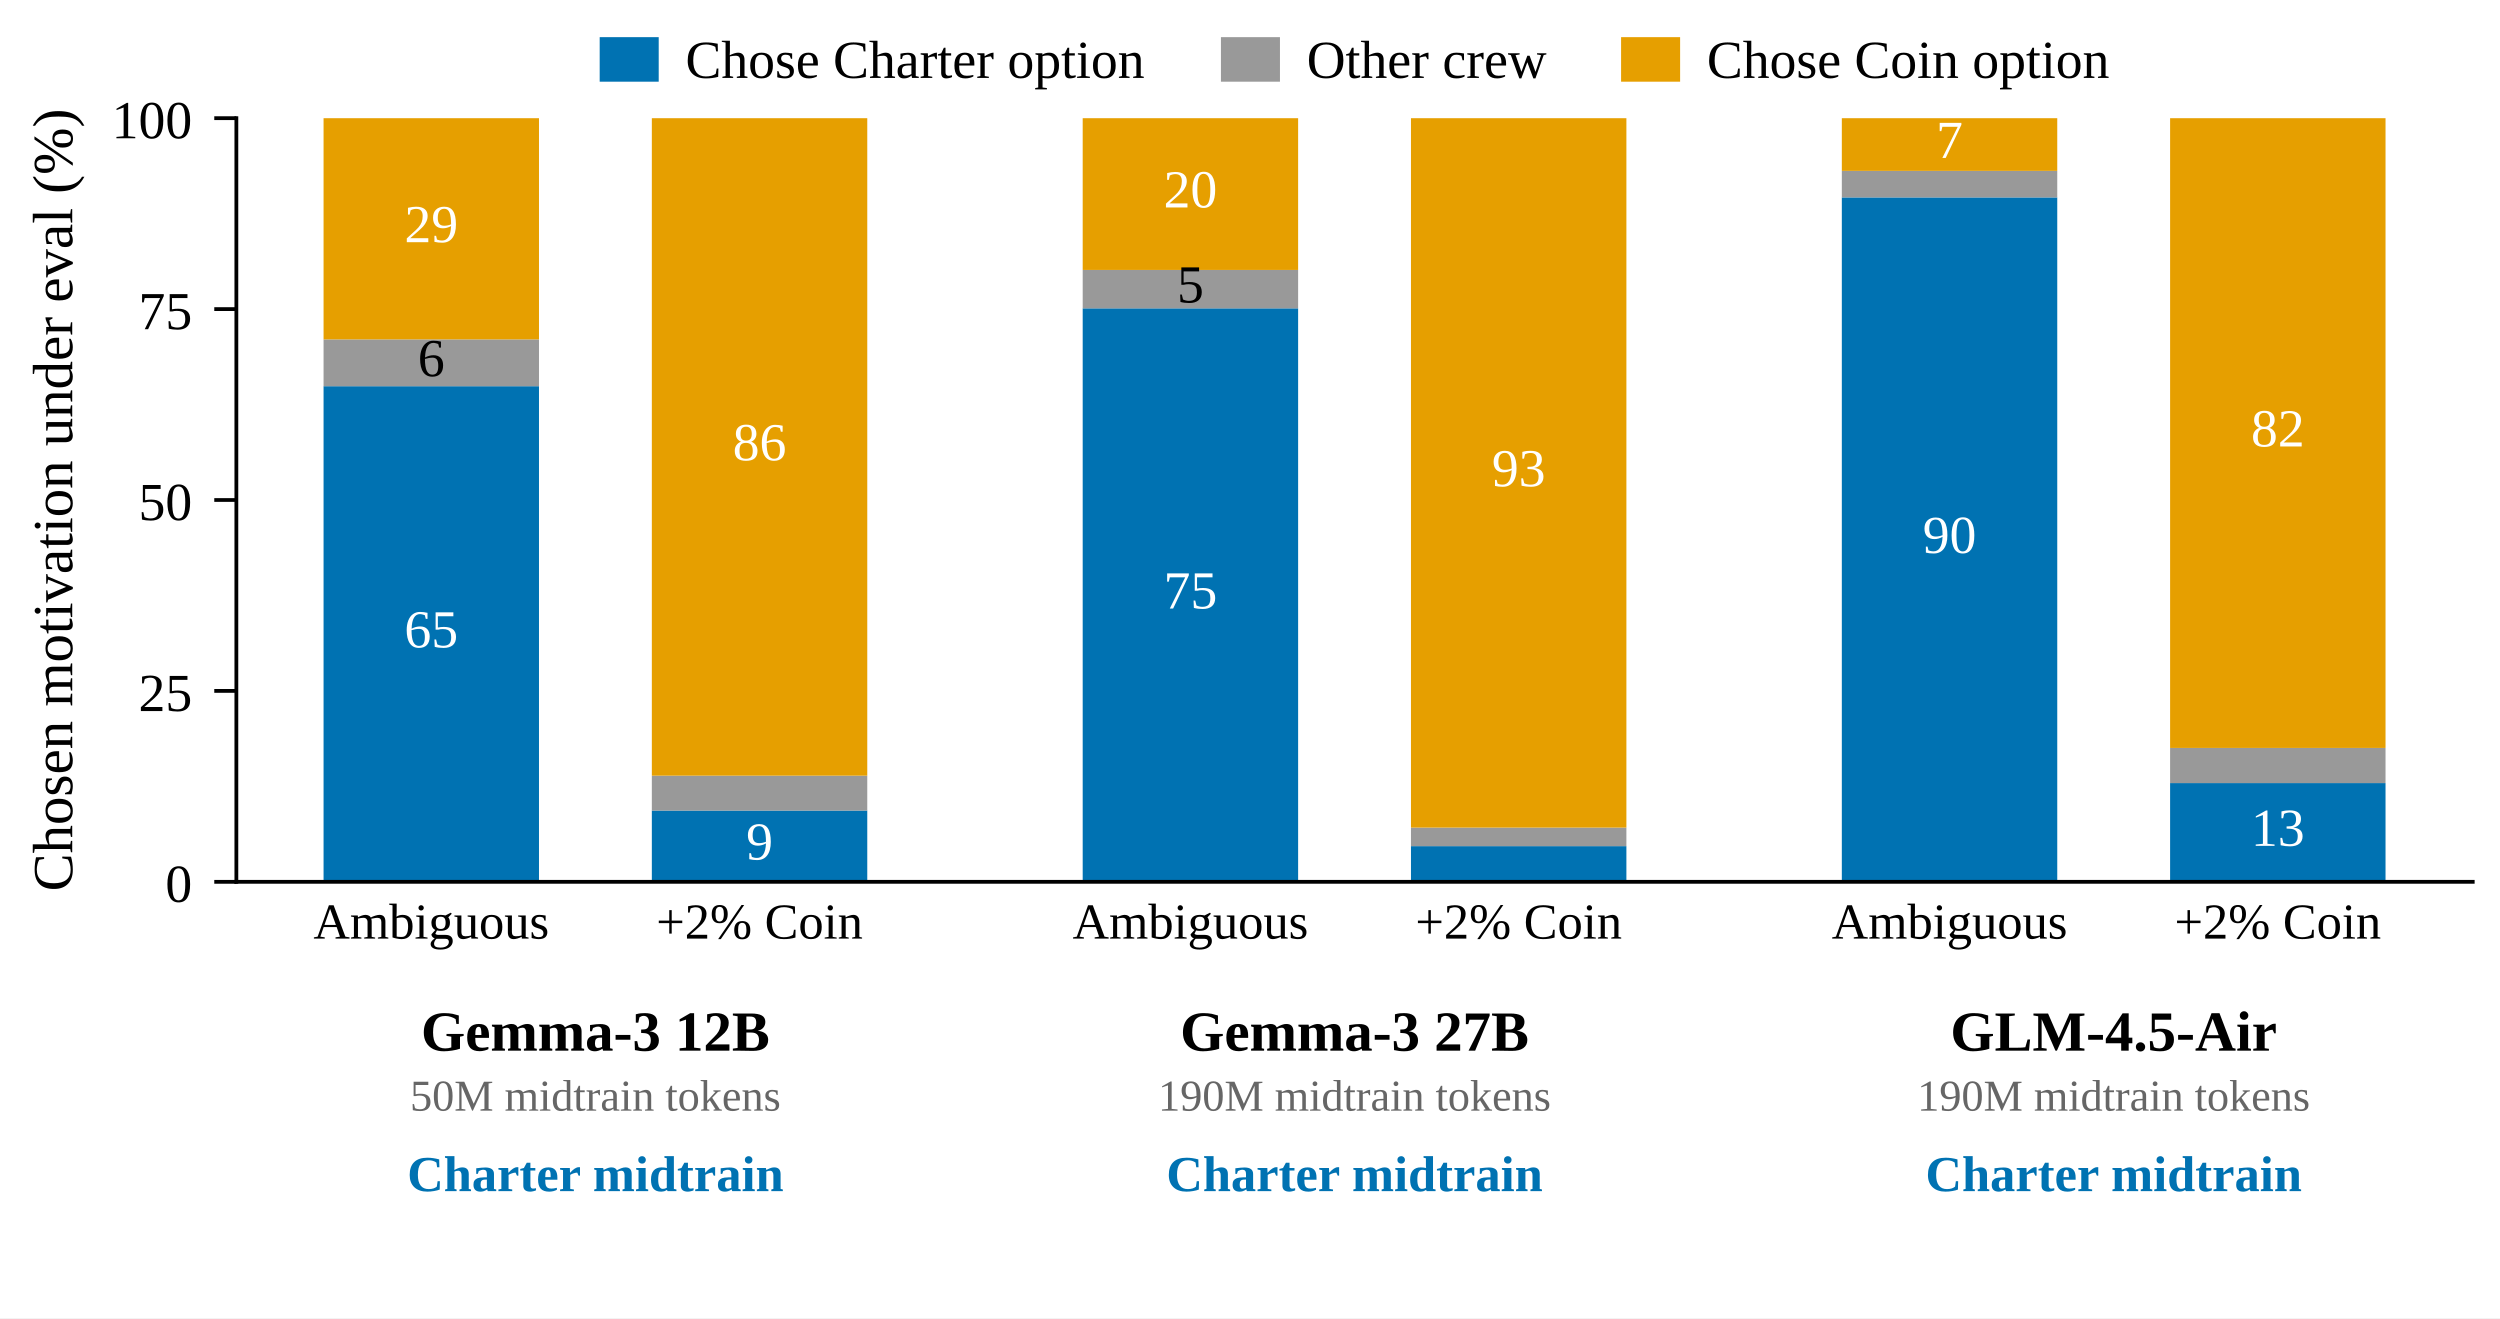
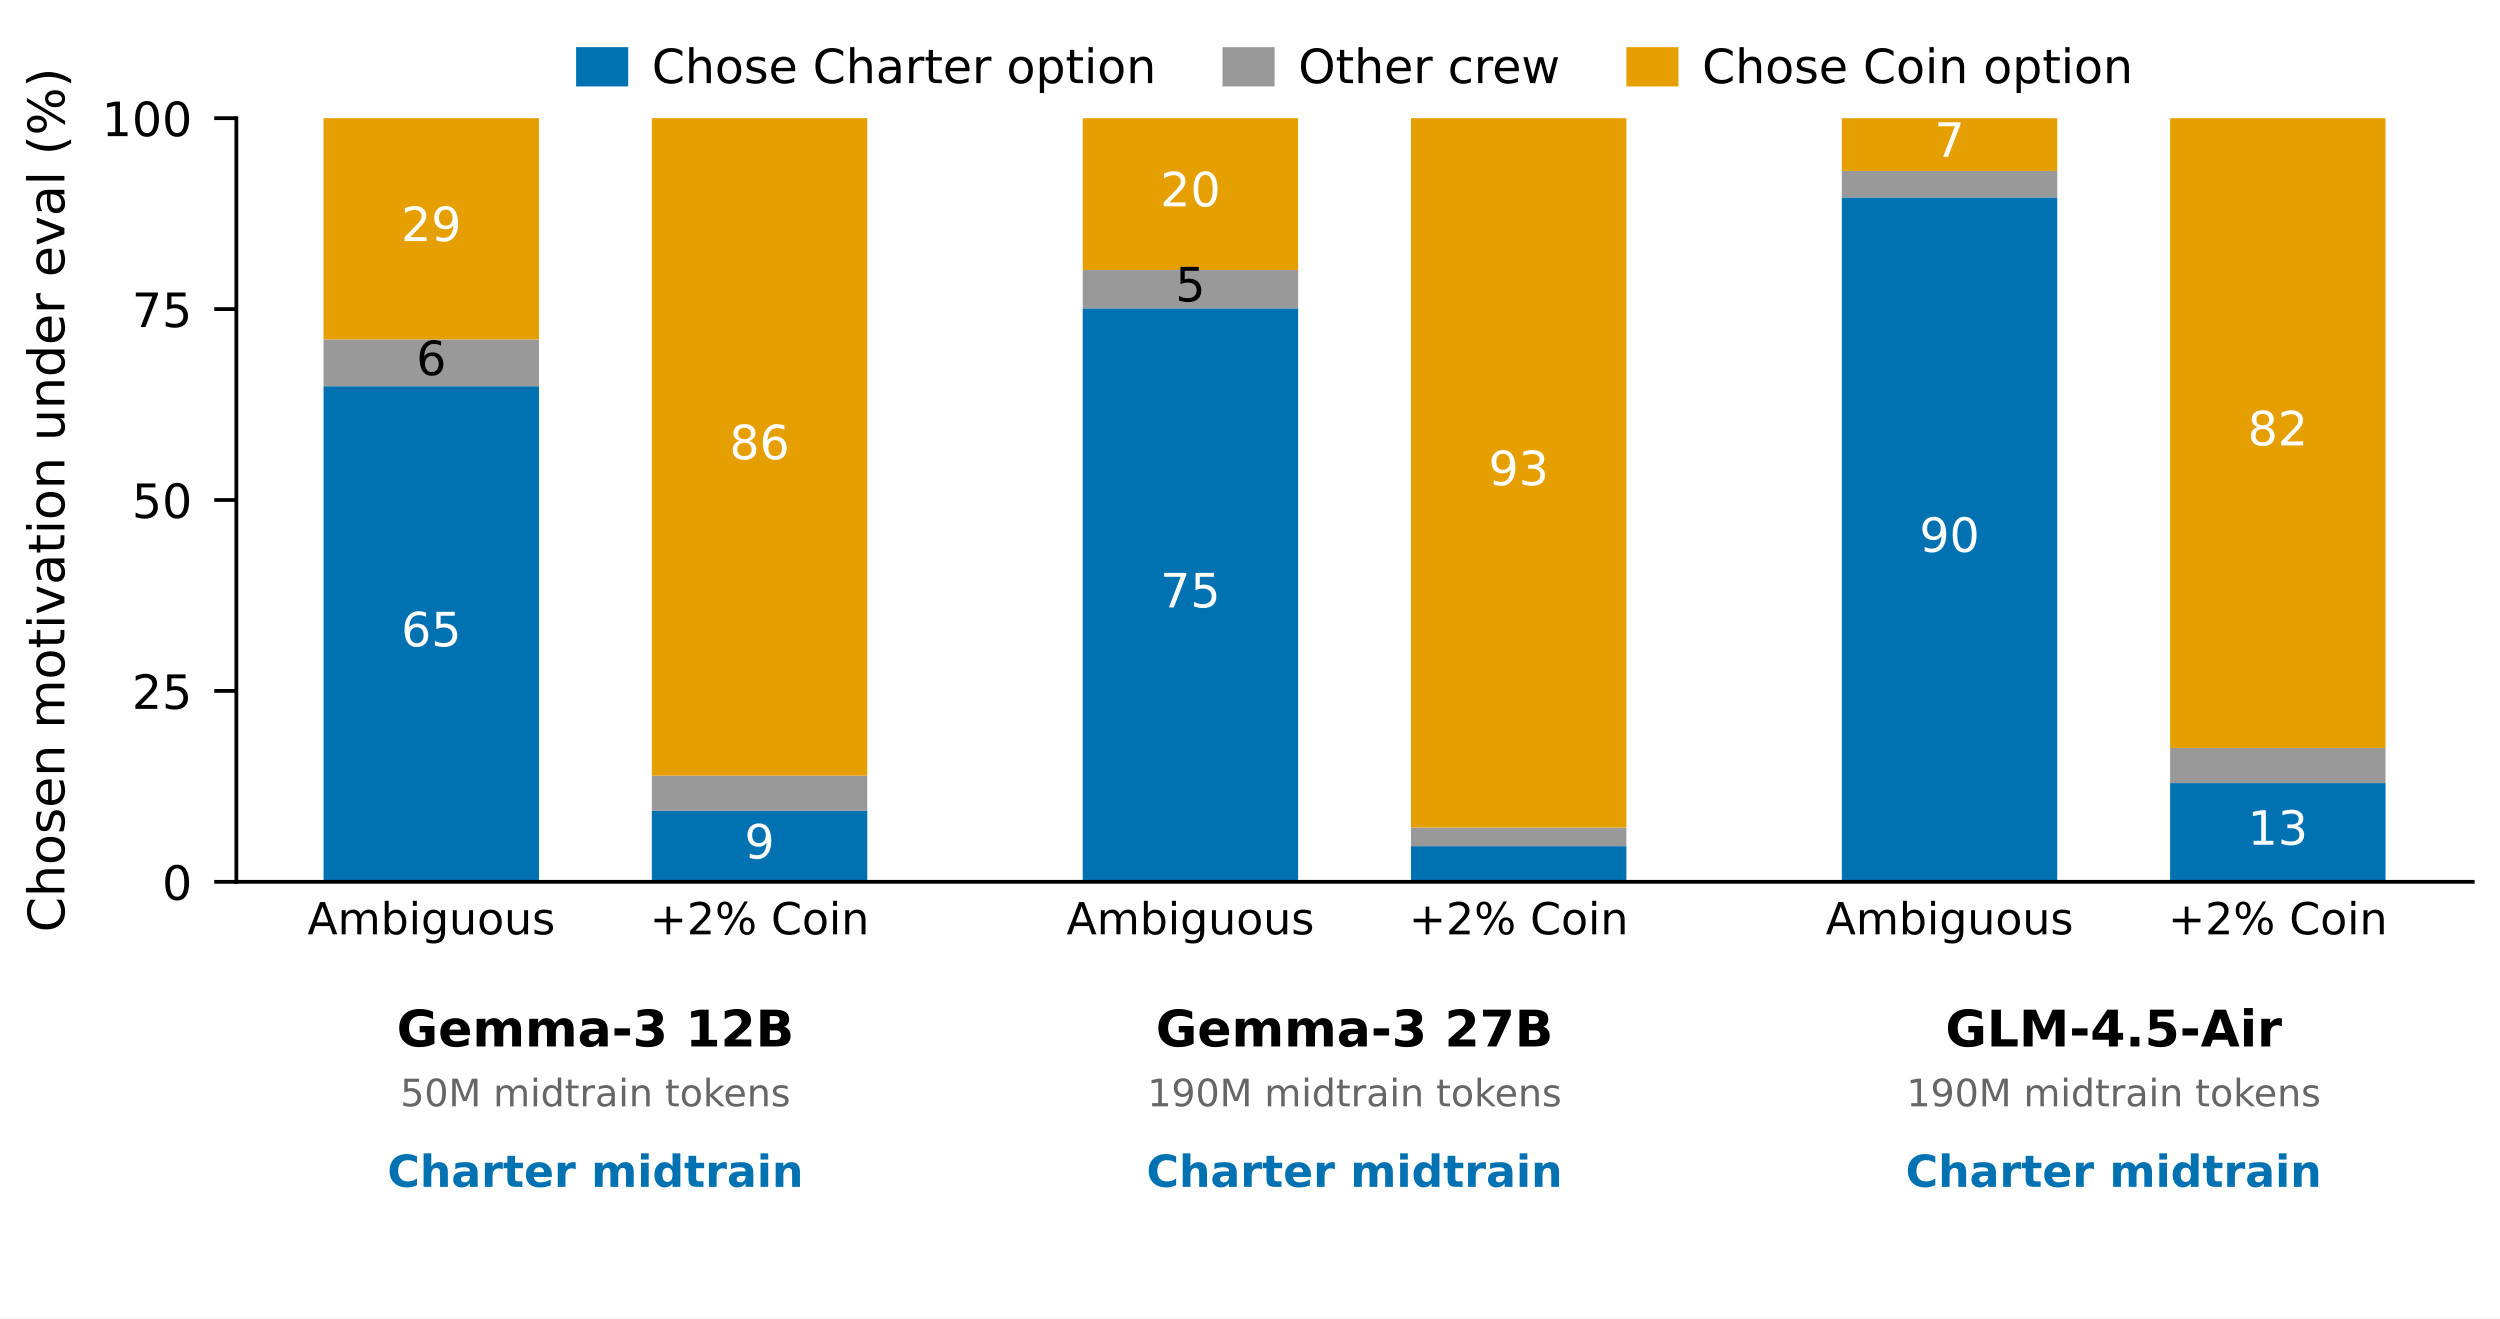
<svg xmlns="http://www.w3.org/2000/svg" xmlns:xlink="http://www.w3.org/1999/xlink" width="396pt" height="208.8pt" viewBox="0 0 396 208.8" version="1.1">
  <defs>
    <style type="text/css">*{stroke-linejoin: round; stroke-linecap: butt}</style>
  </defs>
  <g id="figure_1">
    <g id="patch_1">
      <path d="M 0 208.8  L 396 208.8  L 396 0  L 0 0  z " style="fill: #ffffff" />
    </g>
    <g id="axes_1">
      <g id="patch_2">
        <path d="M 37.44 139.68  L 391.68 139.68  L 391.68 18.72  L 37.44 18.72  z " style="fill: #ffffff" />
      </g>
      <g id="matplotlib.axis_1">
        <g id="xtick_1">
          <g id="line2d_1" />
          <g id="text_1">
-             <text style="font-size: 8px; font-family: 'Times New Roman', 'Nimbus Roman', 'Liberation Serif', 'STIXGeneral', 'DejaVu Serif', serif; text-anchor: middle" x="68.314" y="148.68" transform="rotate(-0 68.31413 148.68)">Ambiguous</text>
+             <text style="font-size: 7px; font-family: 'DejaVu Sans', sans-serif; text-anchor: middle" x="68.314" y="147.999" transform="rotate(-0 68.31413 147.9989)">Ambiguous</text>
          </g>
        </g>
        <g id="xtick_2">
          <g id="line2d_2" />
          <g id="text_2">
-             <text style="font-size: 8px; font-family: 'Times New Roman', 'Nimbus Roman', 'Liberation Serif', 'STIXGeneral', 'DejaVu Serif', serif; text-anchor: middle" x="120.313" y="148.68" transform="rotate(-0 120.3127 148.68)">+2% Coin</text>
+             <text style="font-size: 7px; font-family: 'DejaVu Sans', sans-serif; text-anchor: middle" x="120.313" y="147.999" transform="rotate(-0 120.3127 147.9989)">+2% Coin</text>
          </g>
        </g>
        <g id="xtick_3">
          <g id="line2d_3" />
          <g id="text_3">
-             <text style="font-size: 8px; font-family: 'Times New Roman', 'Nimbus Roman', 'Liberation Serif', 'STIXGeneral', 'DejaVu Serif', serif; text-anchor: middle" x="188.561" y="148.68" transform="rotate(-0 188.5607 148.68)">Ambiguous</text>
+             <text style="font-size: 7px; font-family: 'DejaVu Sans', sans-serif; text-anchor: middle" x="188.561" y="147.999" transform="rotate(-0 188.5607 147.9989)">Ambiguous</text>
          </g>
        </g>
        <g id="xtick_4">
          <g id="line2d_4" />
          <g id="text_4">
-             <text style="font-size: 8px; font-family: 'Times New Roman', 'Nimbus Roman', 'Liberation Serif', 'STIXGeneral', 'DejaVu Serif', serif; text-anchor: middle" x="240.559" y="148.68" transform="rotate(-0 240.5593 148.68)">+2% Coin</text>
+             <text style="font-size: 7px; font-family: 'DejaVu Sans', sans-serif; text-anchor: middle" x="240.559" y="147.999" transform="rotate(-0 240.5593 147.9989)">+2% Coin</text>
          </g>
        </g>
        <g id="xtick_5">
          <g id="line2d_5" />
          <g id="text_5">
-             <text style="font-size: 8px; font-family: 'Times New Roman', 'Nimbus Roman', 'Liberation Serif', 'STIXGeneral', 'DejaVu Serif', serif; text-anchor: middle" x="308.807" y="148.68" transform="rotate(-0 308.8073 148.68)">Ambiguous</text>
+             <text style="font-size: 7px; font-family: 'DejaVu Sans', sans-serif; text-anchor: middle" x="308.807" y="147.999" transform="rotate(-0 308.8073 147.9989)">Ambiguous</text>
          </g>
        </g>
        <g id="xtick_6">
          <g id="line2d_6" />
          <g id="text_6">
-             <text style="font-size: 8px; font-family: 'Times New Roman', 'Nimbus Roman', 'Liberation Serif', 'STIXGeneral', 'DejaVu Serif', serif; text-anchor: middle" x="360.806" y="148.68" transform="rotate(-0 360.8059 148.68)">+2% Coin</text>
+             <text style="font-size: 7px; font-family: 'DejaVu Sans', sans-serif; text-anchor: middle" x="360.806" y="147.999" transform="rotate(-0 360.8059 147.9989)">+2% Coin</text>
          </g>
        </g>
      </g>
      <g id="matplotlib.axis_2">
        <g id="ytick_1">
          <g id="line2d_7">
            <defs>
-               <path id="mba75a768a8" d="M 0 0  L -3.5 0  " style="stroke: #000000; stroke-width: 0.6" />
+               <path id="mf97cad6cc2" d="M 0 0  L -3.5 0  " style="stroke: #000000; stroke-width: 0.6" />
            </defs>
            <g>
-               <use xlink:href="#mba75a768a8" x="37.44" y="139.68" style="stroke: #000000; stroke-width: 0.6" />
+               <use xlink:href="#mf97cad6cc2" x="37.44" y="139.68" style="stroke: #000000; stroke-width: 0.6" />
            </g>
          </g>
          <g id="text_7">
-             <text style="font-size: 8.5px; font-family: 'Times New Roman', 'Nimbus Roman', 'Liberation Serif', 'STIXGeneral', 'DejaVu Serif', serif; text-anchor: end" x="30.44" y="142.868" transform="rotate(-0 30.44 142.8675)">0</text>
+             <text style="font-size: 7.5px; font-family: 'DejaVu Sans', sans-serif; text-anchor: end" x="30.44" y="142.529" transform="rotate(-0 30.44 142.5291)">0</text>
          </g>
        </g>
        <g id="ytick_2">
          <g id="line2d_8">
            <g>
-               <use xlink:href="#mba75a768a8" x="37.44" y="109.44" style="stroke: #000000; stroke-width: 0.6" />
+               <use xlink:href="#mf97cad6cc2" x="37.44" y="109.44" style="stroke: #000000; stroke-width: 0.6" />
            </g>
          </g>
          <g id="text_8">
-             <text style="font-size: 8.5px; font-family: 'Times New Roman', 'Nimbus Roman', 'Liberation Serif', 'STIXGeneral', 'DejaVu Serif', serif; text-anchor: end" x="30.44" y="112.627" transform="rotate(-0 30.44 112.6275)">25</text>
+             <text style="font-size: 7.5px; font-family: 'DejaVu Sans', sans-serif; text-anchor: end" x="30.44" y="112.289" transform="rotate(-0 30.44 112.2891)">25</text>
          </g>
        </g>
        <g id="ytick_3">
          <g id="line2d_9">
            <g>
-               <use xlink:href="#mba75a768a8" x="37.44" y="79.2" style="stroke: #000000; stroke-width: 0.6" />
+               <use xlink:href="#mf97cad6cc2" x="37.44" y="79.2" style="stroke: #000000; stroke-width: 0.6" />
            </g>
          </g>
          <g id="text_9">
-             <text style="font-size: 8.5px; font-family: 'Times New Roman', 'Nimbus Roman', 'Liberation Serif', 'STIXGeneral', 'DejaVu Serif', serif; text-anchor: end" x="30.44" y="82.388" transform="rotate(-0 30.44 82.3875)">50</text>
+             <text style="font-size: 7.5px; font-family: 'DejaVu Sans', sans-serif; text-anchor: end" x="30.44" y="82.049" transform="rotate(-0 30.44 82.04912)">50</text>
          </g>
        </g>
        <g id="ytick_4">
          <g id="line2d_10">
            <g>
-               <use xlink:href="#mba75a768a8" x="37.44" y="48.96" style="stroke: #000000; stroke-width: 0.6" />
+               <use xlink:href="#mf97cad6cc2" x="37.44" y="48.96" style="stroke: #000000; stroke-width: 0.6" />
            </g>
          </g>
          <g id="text_10">
-             <text style="font-size: 8.5px; font-family: 'Times New Roman', 'Nimbus Roman', 'Liberation Serif', 'STIXGeneral', 'DejaVu Serif', serif; text-anchor: end" x="30.44" y="52.148" transform="rotate(-0 30.44 52.1475)">75</text>
+             <text style="font-size: 7.5px; font-family: 'DejaVu Sans', sans-serif; text-anchor: end" x="30.44" y="51.809" transform="rotate(-0 30.44 51.80912)">75</text>
          </g>
        </g>
        <g id="ytick_5">
          <g id="line2d_11">
            <g>
-               <use xlink:href="#mba75a768a8" x="37.44" y="18.72" style="stroke: #000000; stroke-width: 0.6" />
+               <use xlink:href="#mf97cad6cc2" x="37.44" y="18.72" style="stroke: #000000; stroke-width: 0.6" />
            </g>
          </g>
          <g id="text_11">
-             <text style="font-size: 8.5px; font-family: 'Times New Roman', 'Nimbus Roman', 'Liberation Serif', 'STIXGeneral', 'DejaVu Serif', serif; text-anchor: end" x="30.44" y="21.907" transform="rotate(-0 30.44 21.9075)">100</text>
+             <text style="font-size: 7.5px; font-family: 'DejaVu Sans', sans-serif; text-anchor: end" x="30.44" y="21.569" transform="rotate(-0 30.44 21.56912)">100</text>
          </g>
        </g>
        <g id="text_12">
-           <text style="font-size: 9px; font-family: 'Times New Roman', 'Nimbus Roman', 'Liberation Serif', 'STIXGeneral', 'DejaVu Serif', serif; text-anchor: middle" x="11.44" y="79.2" transform="rotate(-90 11.44 79.2)">Chosen motivation under eval (%)</text>
+           <text style="font-size: 8px; font-family: 'DejaVu Sans', sans-serif; text-anchor: middle" x="10.203" y="79.2" transform="rotate(-90 10.2025 79.2)">Chosen motivation under eval (%)</text>
        </g>
      </g>
      <g id="patch_3">
-         <path d="M 51.252 139.68  L 85.376 139.68  L 85.376 61.177  L 51.252 61.177  z " clip-path="url(#p47b120322c)" style="fill: #0072b2" />
+         <path d="M 51.252 139.68  L 85.376 139.68  L 85.376 61.177  L 51.252 61.177  z " clip-path="url(#pc9874f0349)" style="fill: #0072b2" />
      </g>
      <g id="patch_4">
-         <path d="M 103.251 139.68  L 137.375 139.68  L 137.375 128.394  L 103.251 128.394  z " clip-path="url(#p47b120322c)" style="fill: #0072b2" />
+         <path d="M 103.251 139.68  L 137.375 139.68  L 137.375 128.394  L 103.251 128.394  z " clip-path="url(#pc9874f0349)" style="fill: #0072b2" />
      </g>
      <g id="patch_5">
-         <path d="M 171.499 139.68  L 205.623 139.68  L 205.623 48.839  L 171.499 48.839  z " clip-path="url(#p47b120322c)" style="fill: #0072b2" />
+         <path d="M 171.499 139.68  L 205.623 139.68  L 205.623 48.839  L 171.499 48.839  z " clip-path="url(#pc9874f0349)" style="fill: #0072b2" />
      </g>
      <g id="patch_6">
-         <path d="M 223.497 139.68  L 257.621 139.68  L 257.621 134.031  L 223.497 134.031  z " clip-path="url(#p47b120322c)" style="fill: #0072b2" />
+         <path d="M 223.497 139.68  L 257.621 139.68  L 257.621 134.031  L 223.497 134.031  z " clip-path="url(#pc9874f0349)" style="fill: #0072b2" />
      </g>
      <g id="patch_7">
-         <path d="M 291.745 139.68  L 325.869 139.68  L 325.869 31.264  L 291.745 31.264  z " clip-path="url(#p47b120322c)" style="fill: #0072b2" />
+         <path d="M 291.745 139.68  L 325.869 139.68  L 325.869 31.264  L 291.745 31.264  z " clip-path="url(#pc9874f0349)" style="fill: #0072b2" />
      </g>
      <g id="patch_8">
-         <path d="M 343.744 139.68  L 377.868 139.68  L 377.868 124.04  L 343.744 124.04  z " clip-path="url(#p47b120322c)" style="fill: #0072b2" />
+         <path d="M 343.744 139.68  L 377.868 139.68  L 377.868 124.04  L 343.744 124.04  z " clip-path="url(#pc9874f0349)" style="fill: #0072b2" />
      </g>
      <g id="patch_9">
-         <path d="M 51.252 61.177  L 85.376 61.177  L 85.376 53.762  L 51.252 53.762  z " clip-path="url(#p47b120322c)" style="fill: #999999" />
+         <path d="M 51.252 61.177  L 85.376 61.177  L 85.376 53.762  L 51.252 53.762  z " clip-path="url(#pc9874f0349)" style="fill: #999999" />
      </g>
      <g id="patch_10">
-         <path d="M 103.251 128.394  L 137.375 128.394  L 137.375 122.867  L 103.251 122.867  z " clip-path="url(#p47b120322c)" style="fill: #999999" />
+         <path d="M 103.251 128.394  L 137.375 128.394  L 137.375 122.867  L 103.251 122.867  z " clip-path="url(#pc9874f0349)" style="fill: #999999" />
      </g>
      <g id="patch_11">
-         <path d="M 171.499 48.839  L 205.623 48.839  L 205.623 42.755  L 171.499 42.755  z " clip-path="url(#p47b120322c)" style="fill: #999999" />
+         <path d="M 171.499 48.839  L 205.623 48.839  L 205.623 42.755  L 171.499 42.755  z " clip-path="url(#pc9874f0349)" style="fill: #999999" />
      </g>
      <g id="patch_12">
-         <path d="M 223.497 134.031  L 257.621 134.031  L 257.621 131.092  L 223.497 131.092  z " clip-path="url(#p47b120322c)" style="fill: #999999" />
+         <path d="M 223.497 134.031  L 257.621 134.031  L 257.621 131.092  L 223.497 131.092  z " clip-path="url(#pc9874f0349)" style="fill: #999999" />
      </g>
      <g id="patch_13">
-         <path d="M 291.745 31.264  L 325.869 31.264  L 325.869 27.066  L 291.745 27.066  z " clip-path="url(#p47b120322c)" style="fill: #999999" />
+         <path d="M 291.745 31.264  L 325.869 31.264  L 325.869 27.066  L 291.745 27.066  z " clip-path="url(#pc9874f0349)" style="fill: #999999" />
      </g>
      <g id="patch_14">
-         <path d="M 343.744 124.04  L 377.868 124.04  L 377.868 118.476  L 343.744 118.476  z " clip-path="url(#p47b120322c)" style="fill: #999999" />
+         <path d="M 343.744 124.04  L 377.868 124.04  L 377.868 118.476  L 343.744 118.476  z " clip-path="url(#pc9874f0349)" style="fill: #999999" />
      </g>
      <g id="patch_15">
-         <path d="M 51.252 53.762  L 85.376 53.762  L 85.376 18.72  L 51.252 18.72  z " clip-path="url(#p47b120322c)" style="fill: #e69f00" />
+         <path d="M 51.252 53.762  L 85.376 53.762  L 85.376 18.72  L 51.252 18.72  z " clip-path="url(#pc9874f0349)" style="fill: #e69f00" />
      </g>
      <g id="patch_16">
-         <path d="M 103.251 122.867  L 137.375 122.867  L 137.375 18.72  L 103.251 18.72  z " clip-path="url(#p47b120322c)" style="fill: #e69f00" />
+         <path d="M 103.251 122.867  L 137.375 122.867  L 137.375 18.72  L 103.251 18.72  z " clip-path="url(#pc9874f0349)" style="fill: #e69f00" />
      </g>
      <g id="patch_17">
-         <path d="M 171.499 42.755  L 205.623 42.755  L 205.623 18.72  L 171.499 18.72  z " clip-path="url(#p47b120322c)" style="fill: #e69f00" />
+         <path d="M 171.499 42.755  L 205.623 42.755  L 205.623 18.72  L 171.499 18.72  z " clip-path="url(#pc9874f0349)" style="fill: #e69f00" />
      </g>
      <g id="patch_18">
-         <path d="M 223.497 131.092  L 257.621 131.092  L 257.621 18.72  L 223.497 18.72  z " clip-path="url(#p47b120322c)" style="fill: #e69f00" />
+         <path d="M 223.497 131.092  L 257.621 131.092  L 257.621 18.72  L 223.497 18.72  z " clip-path="url(#pc9874f0349)" style="fill: #e69f00" />
      </g>
      <g id="patch_19">
-         <path d="M 291.745 27.066  L 325.869 27.066  L 325.869 18.72  L 291.745 18.72  z " clip-path="url(#p47b120322c)" style="fill: #e69f00" />
+         <path d="M 291.745 27.066  L 325.869 27.066  L 325.869 18.72  L 291.745 18.72  z " clip-path="url(#pc9874f0349)" style="fill: #e69f00" />
      </g>
      <g id="patch_20">
-         <path d="M 343.744 118.476  L 377.868 118.476  L 377.868 18.72  L 343.744 18.72  z " clip-path="url(#p47b120322c)" style="fill: #e69f00" />
+         <path d="M 343.744 118.476  L 377.868 118.476  L 377.868 18.72  L 343.744 18.72  z " clip-path="url(#pc9874f0349)" style="fill: #e69f00" />
      </g>
      <g id="patch_21">
        <path d="M 37.44 139.68  L 37.44 18.72  " style="fill: none; stroke: #000000; stroke-width: 0.6; stroke-linejoin: miter; stroke-linecap: square" />
      </g>
      <g id="patch_22">
        <path d="M 37.44 139.68  L 391.68 139.68  " style="fill: none; stroke: #000000; stroke-width: 0.6; stroke-linejoin: miter; stroke-linecap: square" />
      </g>
      <g id="text_13">
-         <text style="font-size: 8.5px; font-family: 'Times New Roman', 'Nimbus Roman', 'Liberation Serif', 'STIXGeneral', 'DejaVu Serif', serif; text-anchor: middle; fill: #ffffff" x="68.314" y="102.553" transform="rotate(-0 68.31413 102.5535)">65</text>
+         <text style="font-size: 7.5px; font-family: 'DejaVu Sans', sans-serif; text-anchor: middle; fill: #ffffff" x="68.314" y="102.377" transform="rotate(-0 68.31413 102.3767)">65</text>
      </g>
      <g id="text_14">
-         <text style="font-size: 8.5px; font-family: 'Times New Roman', 'Nimbus Roman', 'Liberation Serif', 'STIXGeneral', 'DejaVu Serif', serif; text-anchor: middle; fill: #ffffff" x="120.313" y="136.162" transform="rotate(-0 120.3127 136.1622)">9</text>
+         <text style="font-size: 7.5px; font-family: 'DejaVu Sans', sans-serif; text-anchor: middle; fill: #ffffff" x="120.313" y="135.985" transform="rotate(-0 120.3127 135.9855)">9</text>
      </g>
      <g id="text_15">
-         <text style="font-size: 8.5px; font-family: 'Times New Roman', 'Nimbus Roman', 'Liberation Serif', 'STIXGeneral', 'DejaVu Serif', serif; text-anchor: middle; fill: #ffffff" x="188.561" y="96.385" transform="rotate(-0 188.5607 96.38452)">75</text>
+         <text style="font-size: 7.5px; font-family: 'DejaVu Sans', sans-serif; text-anchor: middle; fill: #ffffff" x="188.561" y="96.208" transform="rotate(-0 188.5607 96.20776)">75</text>
      </g>
      <g id="text_16">
-         <text style="font-size: 8.5px; font-family: 'Times New Roman', 'Nimbus Roman', 'Liberation Serif', 'STIXGeneral', 'DejaVu Serif', serif; text-anchor: middle; fill: #ffffff" x="308.807" y="87.597" transform="rotate(-0 308.8073 87.59678)">90</text>
+         <text style="font-size: 7.5px; font-family: 'DejaVu Sans', sans-serif; text-anchor: middle; fill: #ffffff" x="308.807" y="87.42" transform="rotate(-0 308.8073 87.42002)">90</text>
      </g>
      <g id="text_17">
-         <text style="font-size: 8.5px; font-family: 'Times New Roman', 'Nimbus Roman', 'Liberation Serif', 'STIXGeneral', 'DejaVu Serif', serif; text-anchor: middle; fill: #ffffff" x="360.806" y="133.985" transform="rotate(-0 360.8059 133.9849)">13</text>
+         <text style="font-size: 7.5px; font-family: 'DejaVu Sans', sans-serif; text-anchor: middle; fill: #ffffff" x="360.806" y="133.808" transform="rotate(-0 360.8059 133.8082)">13</text>
      </g>
      <g id="text_18">
-         <text style="font-size: 8.5px; font-family: 'Times New Roman', 'Nimbus Roman', 'Liberation Serif', 'STIXGeneral', 'DejaVu Serif', serif; text-anchor: middle" x="68.314" y="59.595" transform="rotate(-0 68.31413 59.59454)">6</text>
+         <text style="font-size: 7.5px; font-family: 'DejaVu Sans', sans-serif; text-anchor: middle" x="68.314" y="59.418" transform="rotate(-0 68.31413 59.41778)">6</text>
      </g>
      <g id="text_19">
-         <text style="font-size: 8.5px; font-family: 'Times New Roman', 'Nimbus Roman', 'Liberation Serif', 'STIXGeneral', 'DejaVu Serif', serif; text-anchor: middle" x="188.561" y="47.922" transform="rotate(-0 188.5607 47.9219)">5</text>
+         <text style="font-size: 7.5px; font-family: 'DejaVu Sans', sans-serif; text-anchor: middle" x="188.561" y="47.745" transform="rotate(-0 188.5607 47.74514)">5</text>
      </g>
      <g id="text_20">
-         <text style="font-size: 8.5px; font-family: 'Times New Roman', 'Nimbus Roman', 'Liberation Serif', 'STIXGeneral', 'DejaVu Serif', serif; text-anchor: middle; fill: #ffffff" x="68.314" y="38.366" transform="rotate(-0 68.31413 38.36606)">29</text>
+         <text style="font-size: 7.5px; font-family: 'DejaVu Sans', sans-serif; text-anchor: middle; fill: #ffffff" x="68.314" y="38.189" transform="rotate(-0 68.31413 38.1893)">29</text>
      </g>
      <g id="text_21">
-         <text style="font-size: 8.5px; font-family: 'Times New Roman', 'Nimbus Roman', 'Liberation Serif', 'STIXGeneral', 'DejaVu Serif', serif; text-anchor: middle; fill: #ffffff" x="120.313" y="72.918" transform="rotate(-0 120.3127 72.91828)">86</text>
+         <text style="font-size: 7.5px; font-family: 'DejaVu Sans', sans-serif; text-anchor: middle; fill: #ffffff" x="120.313" y="72.742" transform="rotate(-0 120.3127 72.74152)">86</text>
      </g>
      <g id="text_22">
-         <text style="font-size: 8.5px; font-family: 'Times New Roman', 'Nimbus Roman', 'Liberation Serif', 'STIXGeneral', 'DejaVu Serif', serif; text-anchor: middle; fill: #ffffff" x="188.561" y="32.862" transform="rotate(-0 188.5607 32.86238)">20</text>
+         <text style="font-size: 7.5px; font-family: 'DejaVu Sans', sans-serif; text-anchor: middle; fill: #ffffff" x="188.561" y="32.686" transform="rotate(-0 188.5607 32.68562)">20</text>
      </g>
      <g id="text_23">
-         <text style="font-size: 8.5px; font-family: 'Times New Roman', 'Nimbus Roman', 'Liberation Serif', 'STIXGeneral', 'DejaVu Serif', serif; text-anchor: middle; fill: #ffffff" x="240.559" y="77.031" transform="rotate(-0 240.5593 77.03092)">93</text>
+         <text style="font-size: 7.5px; font-family: 'DejaVu Sans', sans-serif; text-anchor: middle; fill: #ffffff" x="240.559" y="76.854" transform="rotate(-0 240.5593 76.85416)">93</text>
      </g>
      <g id="text_24">
-         <text style="font-size: 8.5px; font-family: 'Times New Roman', 'Nimbus Roman', 'Liberation Serif', 'STIXGeneral', 'DejaVu Serif', serif; text-anchor: middle; fill: #ffffff" x="308.807" y="25.018" transform="rotate(-0 308.8073 25.01812)">7</text>
+         <text style="font-size: 7.5px; font-family: 'DejaVu Sans', sans-serif; text-anchor: middle; fill: #ffffff" x="308.807" y="24.841" transform="rotate(-0 308.8073 24.84136)">7</text>
      </g>
      <g id="text_25">
-         <text style="font-size: 8.5px; font-family: 'Times New Roman', 'Nimbus Roman', 'Liberation Serif', 'STIXGeneral', 'DejaVu Serif', serif; text-anchor: middle; fill: #ffffff" x="360.806" y="70.723" transform="rotate(-0 360.8059 70.72286)">82</text>
+         <text style="font-size: 7.5px; font-family: 'DejaVu Sans', sans-serif; text-anchor: middle; fill: #ffffff" x="360.806" y="70.546" transform="rotate(-0 360.8059 70.5461)">82</text>
      </g>
      <g id="text_26">
-         <text style="font-weight: 700; font-size: 9px; font-family: 'Times New Roman', 'Nimbus Roman', 'Liberation Serif', 'STIXGeneral', 'DejaVu Serif', serif; text-anchor: middle" x="94.313" y="166.43" transform="rotate(-0 94.31339 166.43)">Gemma-3 12B</text>
+         <text style="font-weight: 700; font-size: 8px; font-family: 'DejaVu Sans', sans-serif; text-anchor: middle" x="94.313" y="165.758" transform="rotate(-0 94.31339 165.7581)">Gemma-3 12B</text>
      </g>
      <g id="text_27">
-         <text style="font-size: 7px; font-family: 'Times New Roman', 'Nimbus Roman', 'Liberation Serif', 'STIXGeneral', 'DejaVu Serif', serif; text-anchor: middle; fill: #666666" x="94.313" y="175.93" transform="rotate(-0 94.31339 175.93)">50M midtrain tokens</text>
+         <text style="font-size: 6px; font-family: 'DejaVu Sans', sans-serif; text-anchor: middle; fill: #666666" x="94.313" y="175.239" transform="rotate(-0 94.31339 175.2391)">50M midtrain tokens</text>
      </g>
      <g id="text_28">
-         <text style="font-weight: 700; font-size: 8px; font-family: 'Times New Roman', 'Nimbus Roman', 'Liberation Serif', 'STIXGeneral', 'DejaVu Serif', serif; text-anchor: middle; fill: #0072b2" x="94.313" y="188.68" transform="rotate(-0 94.31339 188.68)">Charter midtrain</text>
+         <text style="font-weight: 700; font-size: 7px; font-family: 'DejaVu Sans', sans-serif; text-anchor: middle; fill: #0072b2" x="94.313" y="187.999" transform="rotate(-0 94.31339 187.9989)">Charter midtrain</text>
      </g>
      <g id="text_29">
-         <text style="font-weight: 700; font-size: 9px; font-family: 'Times New Roman', 'Nimbus Roman', 'Liberation Serif', 'STIXGeneral', 'DejaVu Serif', serif; text-anchor: middle" x="214.56" y="166.43" transform="rotate(-0 214.56 166.43)">Gemma-3 27B</text>
+         <text style="font-weight: 700; font-size: 8px; font-family: 'DejaVu Sans', sans-serif; text-anchor: middle" x="214.56" y="165.758" transform="rotate(-0 214.56 165.7581)">Gemma-3 27B</text>
      </g>
      <g id="text_30">
-         <text style="font-size: 7px; font-family: 'Times New Roman', 'Nimbus Roman', 'Liberation Serif', 'STIXGeneral', 'DejaVu Serif', serif; text-anchor: middle; fill: #666666" x="214.56" y="175.93" transform="rotate(-0 214.56 175.93)">190M midtrain tokens</text>
+         <text style="font-size: 6px; font-family: 'DejaVu Sans', sans-serif; text-anchor: middle; fill: #666666" x="214.56" y="175.239" transform="rotate(-0 214.56 175.2391)">190M midtrain tokens</text>
      </g>
      <g id="text_31">
-         <text style="font-weight: 700; font-size: 8px; font-family: 'Times New Roman', 'Nimbus Roman', 'Liberation Serif', 'STIXGeneral', 'DejaVu Serif', serif; text-anchor: middle; fill: #0072b2" x="214.56" y="188.68" transform="rotate(-0 214.56 188.68)">Charter midtrain</text>
+         <text style="font-weight: 700; font-size: 7px; font-family: 'DejaVu Sans', sans-serif; text-anchor: middle; fill: #0072b2" x="214.56" y="187.999" transform="rotate(-0 214.56 187.9989)">Charter midtrain</text>
      </g>
      <g id="text_32">
-         <text style="font-weight: 700; font-size: 9px; font-family: 'Times New Roman', 'Nimbus Roman', 'Liberation Serif', 'STIXGeneral', 'DejaVu Serif', serif; text-anchor: middle" x="334.807" y="166.43" transform="rotate(-0 334.8066 166.43)">GLM-4.5-Air</text>
+         <text style="font-weight: 700; font-size: 8px; font-family: 'DejaVu Sans', sans-serif; text-anchor: middle" x="334.807" y="165.759" transform="rotate(-0 334.8066 165.7587)">GLM-4.5-Air</text>
      </g>
      <g id="text_33">
-         <text style="font-size: 7px; font-family: 'Times New Roman', 'Nimbus Roman', 'Liberation Serif', 'STIXGeneral', 'DejaVu Serif', serif; text-anchor: middle; fill: #666666" x="334.807" y="175.93" transform="rotate(-0 334.8066 175.93)">190M midtrain tokens</text>
+         <text style="font-size: 6px; font-family: 'DejaVu Sans', sans-serif; text-anchor: middle; fill: #666666" x="334.807" y="175.239" transform="rotate(-0 334.8066 175.2391)">190M midtrain tokens</text>
      </g>
      <g id="text_34">
-         <text style="font-weight: 700; font-size: 8px; font-family: 'Times New Roman', 'Nimbus Roman', 'Liberation Serif', 'STIXGeneral', 'DejaVu Serif', serif; text-anchor: middle; fill: #0072b2" x="334.807" y="188.68" transform="rotate(-0 334.8066 188.68)">Charter midtrain</text>
+         <text style="font-weight: 700; font-size: 7px; font-family: 'DejaVu Sans', sans-serif; text-anchor: middle; fill: #0072b2" x="334.807" y="187.999" transform="rotate(-0 334.8066 187.9989)">Charter midtrain</text>
      </g>
      <g id="legend_1">
        <g id="patch_23">
-           <path d="M 94.989 12.94  L 104.339 12.94  L 104.339 5.885  L 94.989 5.885  z " style="fill: #0072b2" />
+           <path d="M 91.255 13.693  L 99.505 13.693  L 99.505 7.468  L 91.255 7.468  z " style="fill: #0072b2" />
        </g>
        <g id="text_35">
-           <text style="font-size: 8.5px; font-family: 'Times New Roman', 'Nimbus Roman', 'Liberation Serif', 'STIXGeneral', 'DejaVu Serif', serif; text-anchor: start" x="108.589" y="12.345" transform="rotate(-0 108.5889 12.345)">Chose Charter option</text>
+           <text style="font-size: 7.5px; font-family: 'DejaVu Sans', sans-serif; text-anchor: start" x="103.255" y="13.168" transform="rotate(-0 103.2553 13.16824)">Chose Charter option</text>
        </g>
        <g id="patch_24">
-           <path d="M 193.395 12.94  L 202.745 12.94  L 202.745 5.885  L 193.395 5.885  z " style="fill: #999999" />
+           <path d="M 193.648 13.693  L 201.898 13.693  L 201.898 7.468  L 193.648 7.468  z " style="fill: #999999" />
        </g>
        <g id="text_36">
-           <text style="font-size: 8.5px; font-family: 'Times New Roman', 'Nimbus Roman', 'Liberation Serif', 'STIXGeneral', 'DejaVu Serif', serif; text-anchor: start" x="206.995" y="12.345" transform="rotate(-0 206.995 12.345)">Other crew</text>
+           <text style="font-size: 7.5px; font-family: 'DejaVu Sans', sans-serif; text-anchor: start" x="205.648" y="13.168" transform="rotate(-0 205.6479 13.16824)">Other crew</text>
        </g>
        <g id="patch_25">
-           <path d="M 256.78 12.94  L 266.13 12.94  L 266.13 5.885  L 256.78 5.885  z " style="fill: #e69f00" />
+           <path d="M 257.617 13.693  L 265.867 13.693  L 265.867 7.468  L 257.617 7.468  z " style="fill: #e69f00" />
        </g>
        <g id="text_37">
-           <text style="font-size: 8.5px; font-family: 'Times New Roman', 'Nimbus Roman', 'Liberation Serif', 'STIXGeneral', 'DejaVu Serif', serif; text-anchor: start" x="270.38" y="12.345" transform="rotate(-0 270.3798 12.345)">Chose Coin option</text>
+           <text style="font-size: 7.5px; font-family: 'DejaVu Sans', sans-serif; text-anchor: start" x="269.617" y="13.168" transform="rotate(-0 269.617 13.16824)">Chose Coin option</text>
        </g>
      </g>
    </g>
  </g>
  <defs>
-     <clipPath id="p47b120322c">
+     <clipPath id="pc9874f0349">
      <rect x="37.44" y="18.72" width="354.24" height="120.96" />
    </clipPath>
  </defs>
</svg>
